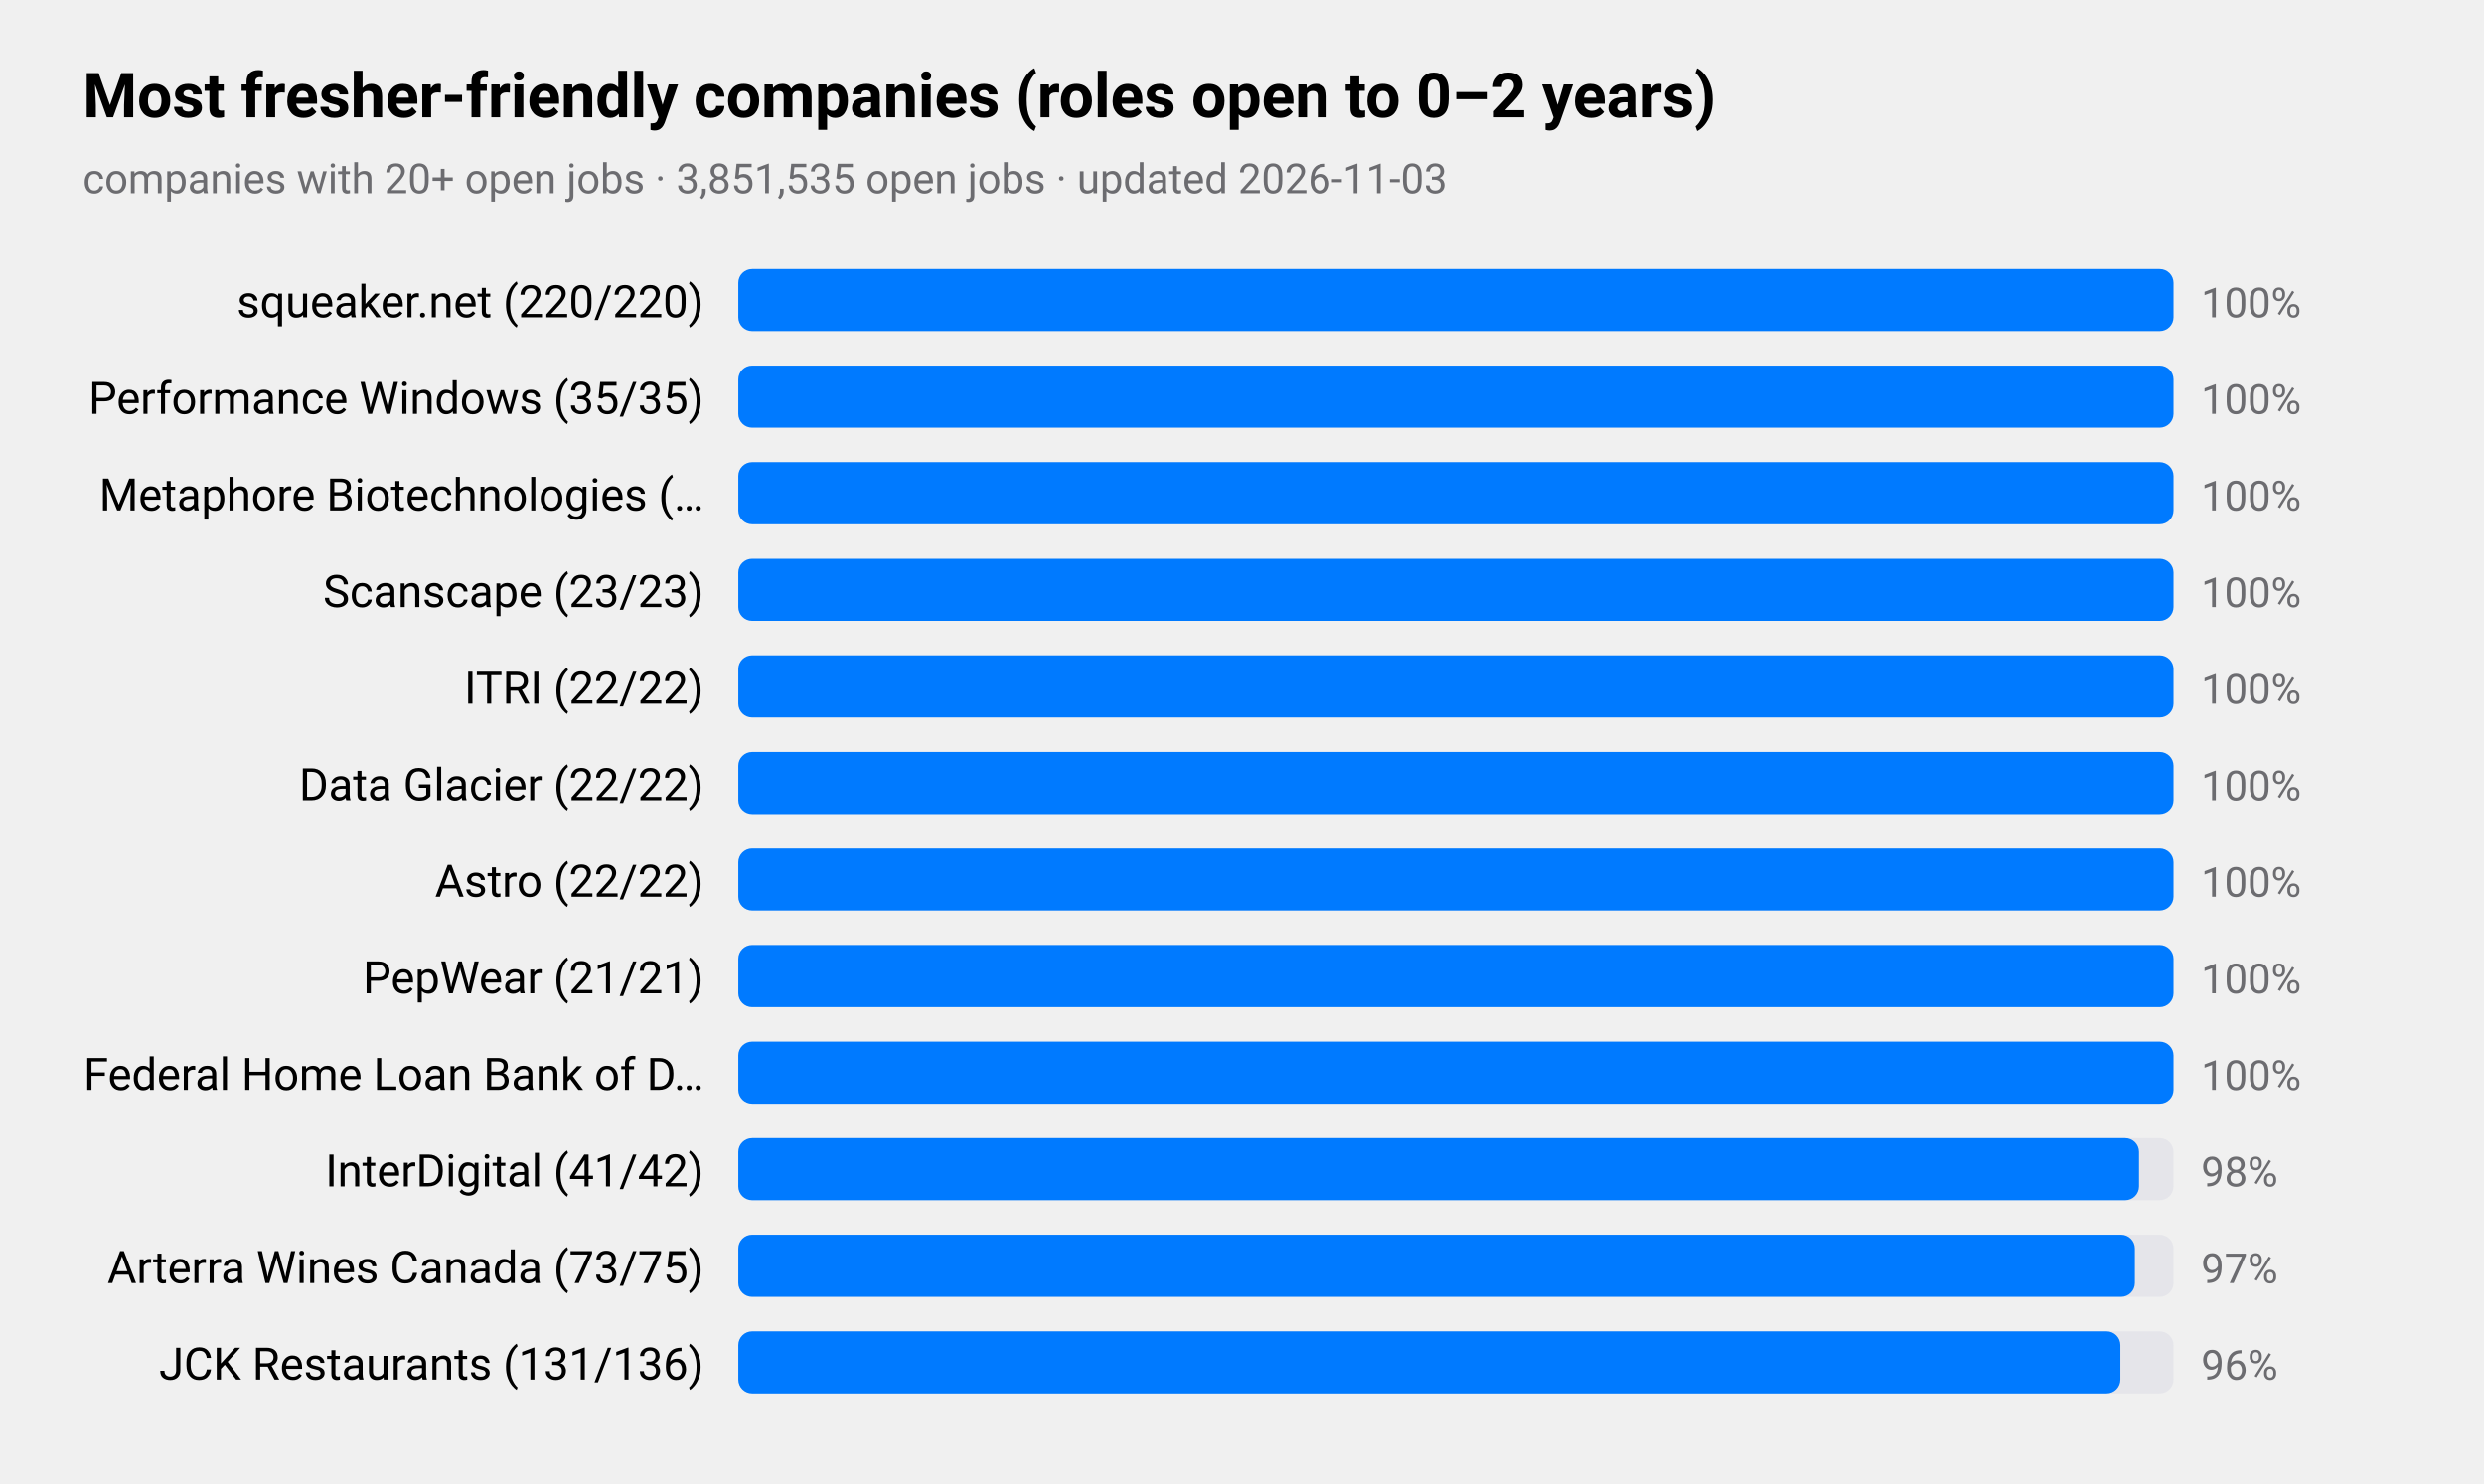
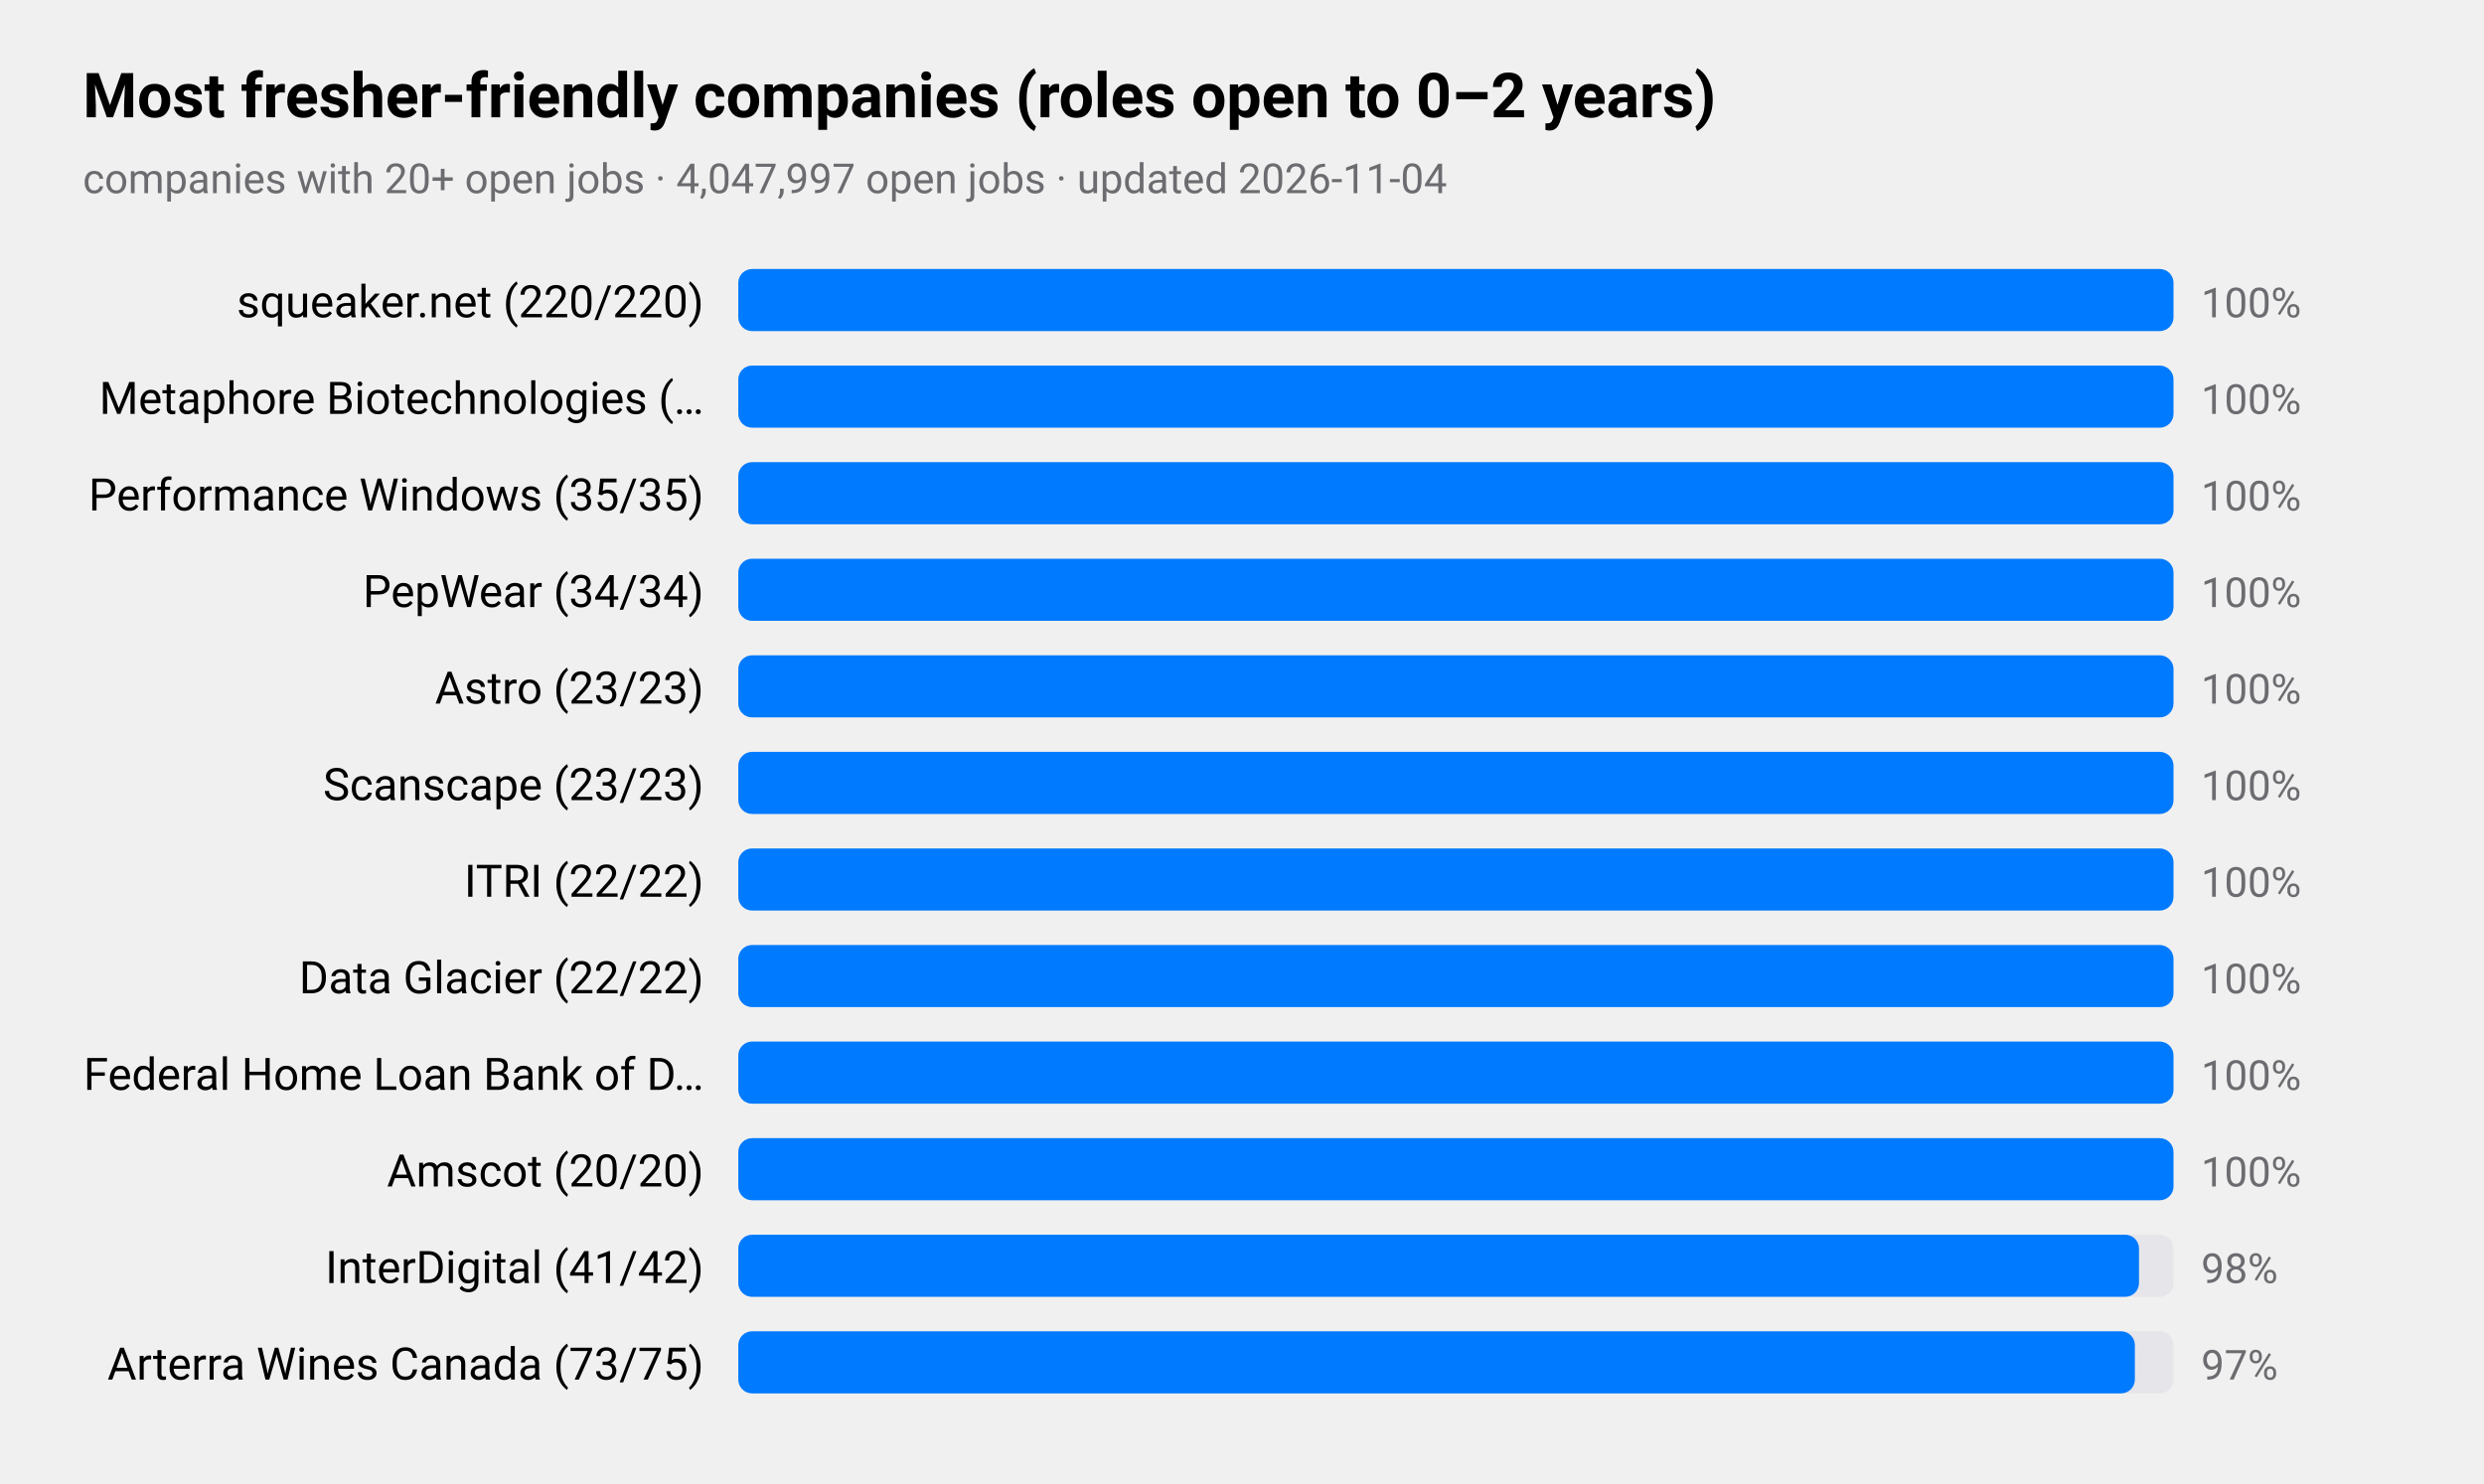
<svg xmlns="http://www.w3.org/2000/svg" viewBox="0 0 720 430" width="720" height="430" role="img" aria-label="Most fresher-friendly companies (roles open to 0–2 years)">
  <style>
text{font-family:-apple-system,BlinkMacSystemFont,"SF Pro Text","Helvetica Neue","Segoe UI",Roboto,sans-serif;fill:#000}
.sub,.val,.axis{fill:#6c6c70}.bar{fill:#007aff}.track{fill:#e5e5ea}.grid{stroke:#d1d1d6}
.l1{fill:none;stroke:#007aff;stroke-width:2.5}.d1{fill:#007aff}.l2{fill:none;stroke:#ff9500;stroke-width:2.5}.d2{fill:#ff9500}
.l3{fill:none;stroke:#34c759;stroke-width:2.5}.d3{fill:#34c759}.l4{fill:none;stroke:#af52de;stroke-width:2.5}.d4{fill:#af52de}
.l5{fill:none;stroke:#ff3b30;stroke-width:2.5}.d5{fill:#ff3b30}.l6{fill:none;stroke:#00b8d4;stroke-width:2.5}.d6{fill:#00b8d4}
@media(prefers-color-scheme:dark){text{fill:#fff}.sub,.val,.axis{fill:#98989d}.bar{fill:#0a84ff}.track{fill:#2c2c2e}.grid{stroke:#38383a}
.l1{stroke:#0a84ff}.d1{fill:#0a84ff}.l2{stroke:#ff9f0a}.d2{fill:#ff9f0a}
.l3{stroke:#30d158}.d3{fill:#30d158}.l4{stroke:#bf5af2}.d4{fill:#bf5af2}.l5{stroke:#ff453a}.d5{fill:#ff453a}.l6{stroke:#40cbe0}.d6{fill:#40cbe0}}
</style>
  <text x="24" y="34" font-size="18" font-weight="600">Most fresher-friendly companies (roles open to 0–2 years)</text>
-   <text class="sub" x="24" y="56" font-size="12">companies with 20+ open jobs · 3,851,535 open jobs · updated 2026-11-03</text>
+   <text class="sub" x="24" y="56" font-size="12">companies with 20+ open jobs · 4,047,997 open jobs · updated 2026-11-04</text>
  <text x="204" y="92" font-size="13" text-anchor="end">squeaker.net (220/220)</text>
  <rect class="track" x="214" y="78" width="416" height="18" rx="4" />
  <rect class="bar" x="214" y="78" width="416.0" height="18" rx="4" />
  <text class="val" x="638" y="92" font-size="12">100%</text>
-   <text x="204" y="120" font-size="13" text-anchor="end">Performance Windows (35/35)</text>
+   <text x="204" y="120" font-size="13" text-anchor="end">Metaphore Biotechnologies (…</text>
  <rect class="track" x="214" y="106" width="416" height="18" rx="4" />
  <rect class="bar" x="214" y="106" width="416.0" height="18" rx="4" />
  <text class="val" x="638" y="120" font-size="12">100%</text>
-   <text x="204" y="148" font-size="13" text-anchor="end">Metaphore Biotechnologies (…</text>
+   <text x="204" y="148" font-size="13" text-anchor="end">Performance Windows (35/35)</text>
  <rect class="track" x="214" y="134" width="416" height="18" rx="4" />
  <rect class="bar" x="214" y="134" width="416.0" height="18" rx="4" />
  <text class="val" x="638" y="148" font-size="12">100%</text>
-   <text x="204" y="176" font-size="13" text-anchor="end">Scanscape (23/23)</text>
+   <text x="204" y="176" font-size="13" text-anchor="end">PepWear (34/34)</text>
  <rect class="track" x="214" y="162" width="416" height="18" rx="4" />
  <rect class="bar" x="214" y="162" width="416.0" height="18" rx="4" />
  <text class="val" x="638" y="176" font-size="12">100%</text>
-   <text x="204" y="204" font-size="13" text-anchor="end">ITRI (22/22)</text>
+   <text x="204" y="204" font-size="13" text-anchor="end">Astro (23/23)</text>
  <rect class="track" x="214" y="190" width="416" height="18" rx="4" />
  <rect class="bar" x="214" y="190" width="416.0" height="18" rx="4" />
  <text class="val" x="638" y="204" font-size="12">100%</text>
-   <text x="204" y="232" font-size="13" text-anchor="end">Data Glacier (22/22)</text>
+   <text x="204" y="232" font-size="13" text-anchor="end">Scanscape (23/23)</text>
  <rect class="track" x="214" y="218" width="416" height="18" rx="4" />
  <rect class="bar" x="214" y="218" width="416.0" height="18" rx="4" />
  <text class="val" x="638" y="232" font-size="12">100%</text>
-   <text x="204" y="260" font-size="13" text-anchor="end">Astro (22/22)</text>
+   <text x="204" y="260" font-size="13" text-anchor="end">ITRI (22/22)</text>
  <rect class="track" x="214" y="246" width="416" height="18" rx="4" />
  <rect class="bar" x="214" y="246" width="416.0" height="18" rx="4" />
  <text class="val" x="638" y="260" font-size="12">100%</text>
-   <text x="204" y="288" font-size="13" text-anchor="end">PepWear (21/21)</text>
+   <text x="204" y="288" font-size="13" text-anchor="end">Data Glacier (22/22)</text>
  <rect class="track" x="214" y="274" width="416" height="18" rx="4" />
  <rect class="bar" x="214" y="274" width="416.0" height="18" rx="4" />
  <text class="val" x="638" y="288" font-size="12">100%</text>
  <text x="204" y="316" font-size="13" text-anchor="end">Federal Home Loan Bank of D…</text>
  <rect class="track" x="214" y="302" width="416" height="18" rx="4" />
  <rect class="bar" x="214" y="302" width="416.0" height="18" rx="4" />
  <text class="val" x="638" y="316" font-size="12">100%</text>
-   <text x="204" y="344" font-size="13" text-anchor="end">InterDigital (41/42)</text>
+   <text x="204" y="344" font-size="13" text-anchor="end">Amscot (20/20)</text>
  <rect class="track" x="214" y="330" width="416" height="18" rx="4" />
-   <rect class="bar" x="214" y="330" width="406.0" height="18" rx="4" />
-   <text class="val" x="638" y="344" font-size="12">98%</text>
-   <text x="204" y="372" font-size="13" text-anchor="end">Arterra Wines Canada (73/75)</text>
+   <rect class="bar" x="214" y="330" width="416.0" height="18" rx="4" />
+   <text class="val" x="638" y="344" font-size="12">100%</text>
+   <text x="204" y="372" font-size="13" text-anchor="end">InterDigital (41/42)</text>
  <rect class="track" x="214" y="358" width="416" height="18" rx="4" />
-   <rect class="bar" x="214" y="358" width="404.8" height="18" rx="4" />
-   <text class="val" x="638" y="372" font-size="12">97%</text>
-   <text x="204" y="400" font-size="13" text-anchor="end">JCK Restaurants (131/136)</text>
+   <rect class="bar" x="214" y="358" width="406.0" height="18" rx="4" />
+   <text class="val" x="638" y="372" font-size="12">98%</text>
+   <text x="204" y="400" font-size="13" text-anchor="end">Arterra Wines Canada (73/75)</text>
  <rect class="track" x="214" y="386" width="416" height="18" rx="4" />
-   <rect class="bar" x="214" y="386" width="400.6" height="18" rx="4" />
-   <text class="val" x="638" y="400" font-size="12">96%</text>
+   <rect class="bar" x="214" y="386" width="404.8" height="18" rx="4" />
+   <text class="val" x="638" y="400" font-size="12">97%</text>
</svg>
